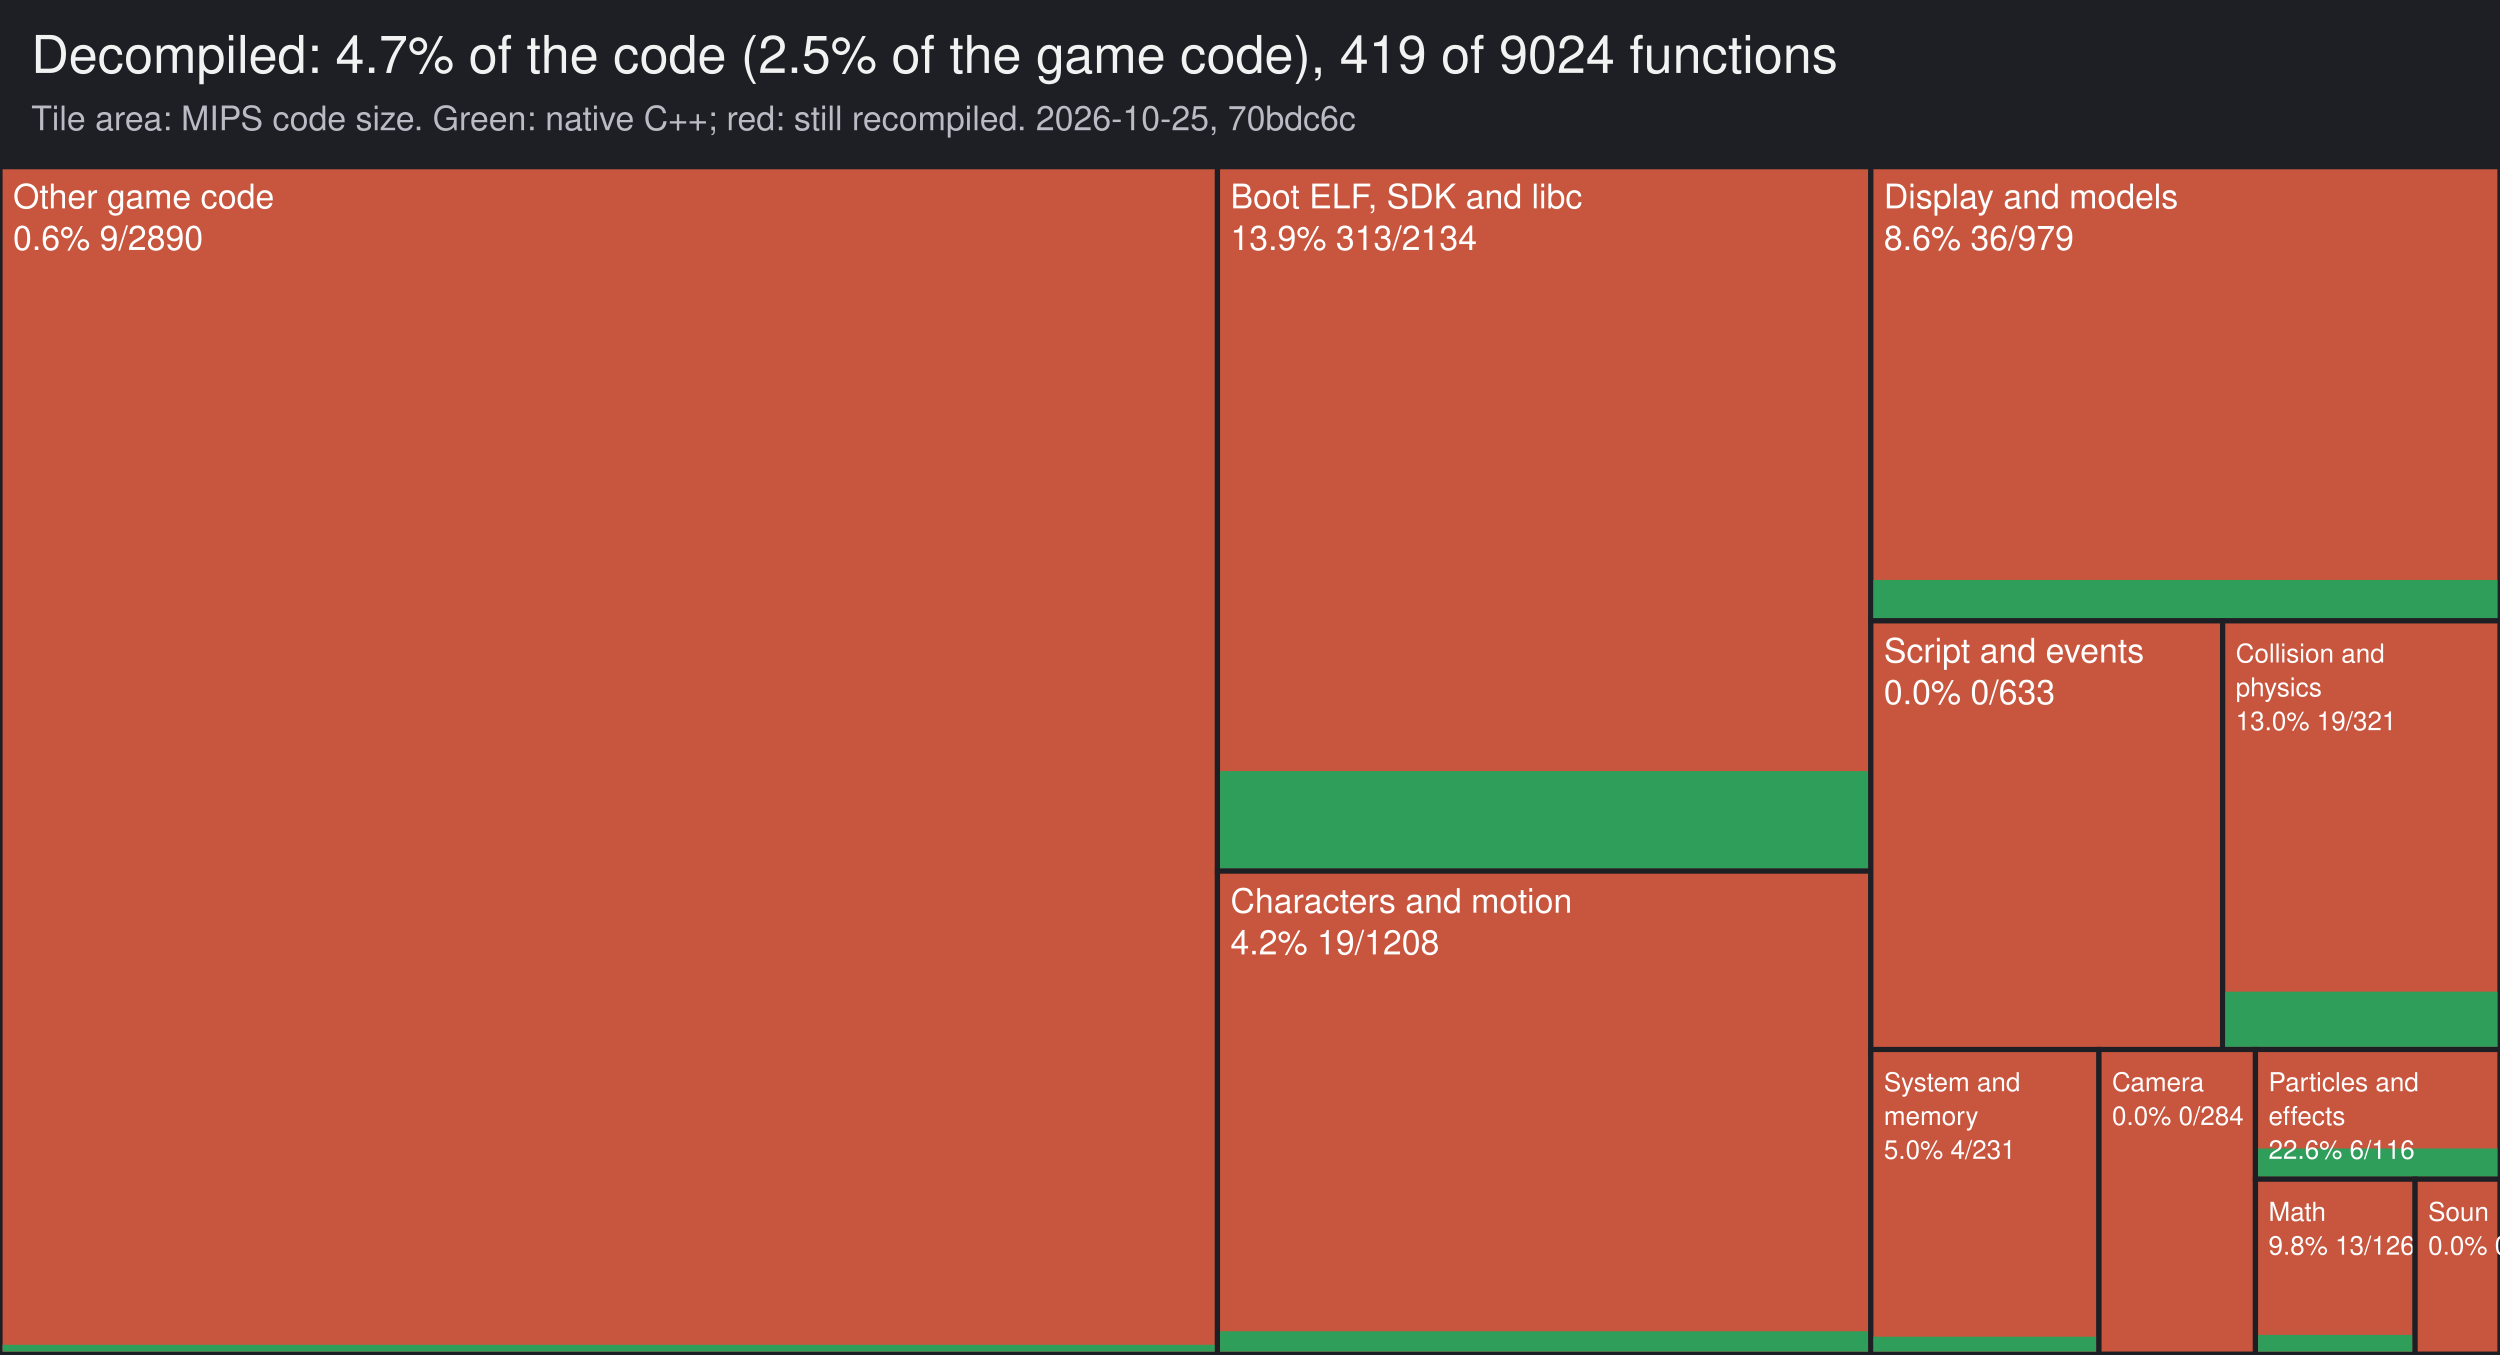
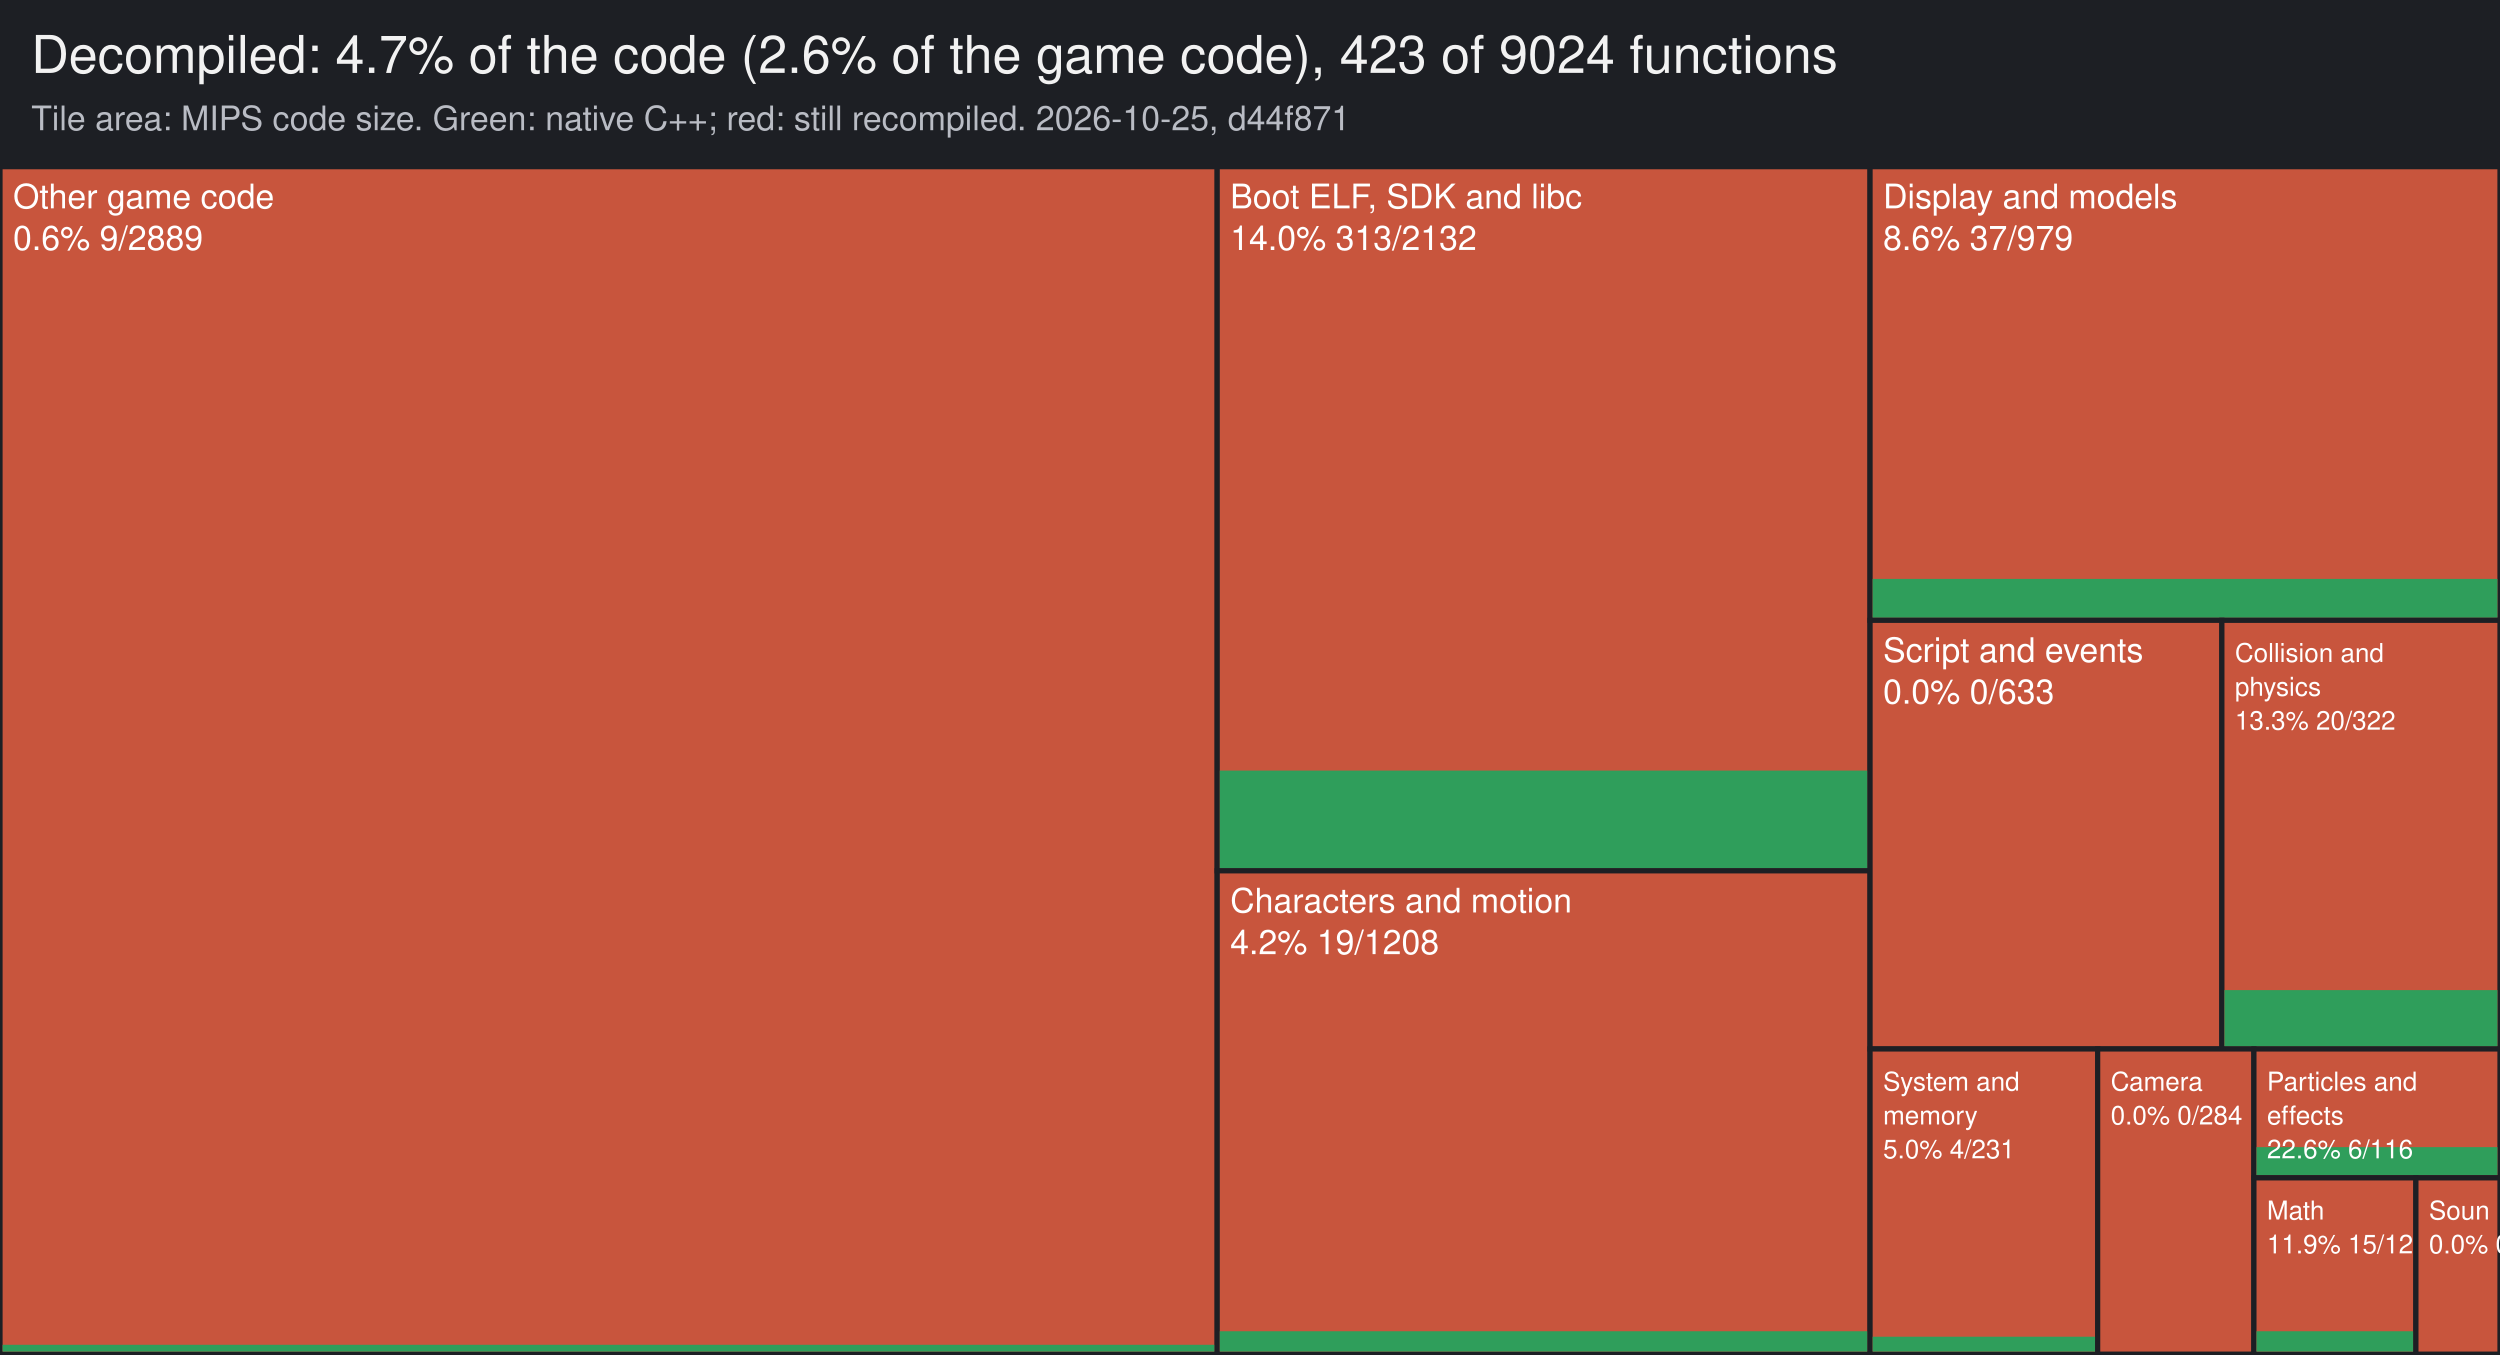
<svg xmlns="http://www.w3.org/2000/svg" width="960" height="520" font-family="Helvetica, Arial, sans-serif">
  <rect width="100%" height="100%" fill="#1d1f24" />
-   <text x="12" y="28" font-size="20" fill="#f2f2f2">Decompiled: 4.7% of the code (2.5% of the game code), 419 of 9024 functions</text>
-   <text x="12" y="50" font-size="13" fill="#b9bcc4">Tile area: MIPS code size. Green: native C++; red: still recompiled. 2026-10-25, 70bdc6c</text>
-   <rect x="0.0" y="64.0" width="467.5" height="456.0" fill="#c8553d" stroke="#1d1f24" stroke-width="2" />
-   <rect x="1.0" y="516.4" width="465.5" height="2.6" fill="#2f9e5b" />
+   <text x="12" y="28" font-size="20" fill="#f2f2f2">Decompiled: 4.7% of the code (2.6% of the game code), 423 of 9024 functions</text>
+   <text x="12" y="50" font-size="13" fill="#b9bcc4">Tile area: MIPS code size. Green: native C++; red: still recompiled. 2026-10-25, d44f871</text>
+   <rect x="0.0" y="64.0" width="467.4" height="456.0" fill="#c8553d" stroke="#1d1f24" stroke-width="2" />
+   <rect x="1.0" y="516.4" width="465.4" height="2.6" fill="#2f9e5b" />
  <text x="5.0" y="80.0" font-size="13" fill="#ffffff">Other game code</text>
-   <text x="5.0" y="96.0" font-size="13" fill="#ffffff">0.6%  9/2890</text>
-   <rect x="467.5" y="64.0" width="250.9" height="270.5" fill="#c8553d" stroke="#1d1f24" stroke-width="2" />
-   <rect x="468.5" y="296.1" width="248.9" height="37.4" fill="#2f9e5b" />
-   <text x="472.5" y="80.0" font-size="13" fill="#ffffff">Boot ELF, SDK and libc</text>
-   <text x="472.5" y="96.0" font-size="13" fill="#ffffff">13.9%  313/2134</text>
-   <rect x="467.5" y="334.5" width="250.9" height="185.5" fill="#c8553d" stroke="#1d1f24" stroke-width="2" />
-   <rect x="468.5" y="511.2" width="248.9" height="7.8" fill="#2f9e5b" />
-   <text x="472.5" y="350.5" font-size="13" fill="#ffffff">Characters and motion</text>
-   <text x="472.5" y="366.5" font-size="13" fill="#ffffff">4.2%  19/1208</text>
-   <rect x="718.4" y="64.0" width="241.6" height="174.4" fill="#c8553d" stroke="#1d1f24" stroke-width="2" />
-   <rect x="719.4" y="222.7" width="239.6" height="14.7" fill="#2f9e5b" />
-   <text x="723.4" y="80.0" font-size="13" fill="#ffffff">Display and models</text>
-   <text x="723.4" y="96.0" font-size="13" fill="#ffffff">8.6%  36/979</text>
-   <rect x="718.4" y="238.4" width="135.1" height="164.7" fill="#c8553d" stroke="#1d1f24" stroke-width="2" />
-   <rect x="719.4" y="402.0" width="133.1" height="0.0" fill="#2f9e5b" />
-   <text x="723.4" y="254.4" font-size="13" fill="#ffffff">Script and events</text>
-   <text x="723.4" y="270.4" font-size="13" fill="#ffffff">0.0%  0/633</text>
-   <rect x="853.5" y="238.4" width="106.5" height="164.7" fill="#c8553d" stroke="#1d1f24" stroke-width="2" />
-   <rect x="854.5" y="380.8" width="104.5" height="21.2" fill="#2f9e5b" />
-   <text x="858.5" y="254.4" font-size="10" fill="#ffffff">Collision and</text>
-   <text x="858.5" y="267.4" font-size="10" fill="#ffffff">physics</text>
-   <text x="858.5" y="280.4" font-size="10" fill="#ffffff">13.0%  19/321</text>
-   <rect x="718.4" y="403.0" width="87.6" height="117.0" fill="#c8553d" stroke="#1d1f24" stroke-width="2" />
-   <rect x="719.4" y="513.3" width="85.6" height="5.7" fill="#2f9e5b" />
-   <text x="723.4" y="419.0" font-size="10" fill="#ffffff">System and</text>
-   <text x="723.4" y="432.0" font-size="10" fill="#ffffff">memory</text>
-   <text x="723.4" y="445.0" font-size="10" fill="#ffffff">5.0%  4/231</text>
-   <rect x="806.0" y="403.0" width="60.1" height="117.0" fill="#c8553d" stroke="#1d1f24" stroke-width="2" />
-   <rect x="807.0" y="519.0" width="58.1" height="0.0" fill="#2f9e5b" />
-   <text x="811.0" y="419.0" font-size="10" fill="#ffffff">Camera</text>
-   <text x="811.0" y="432.0" font-size="10" fill="#ffffff">0.0%  0/284</text>
-   <rect x="866.1" y="403.0" width="93.9" height="49.8" fill="#c8553d" stroke="#1d1f24" stroke-width="2" />
-   <rect x="867.1" y="441.0" width="91.9" height="10.8" fill="#2f9e5b" />
-   <text x="871.1" y="419.0" font-size="10" fill="#ffffff">Particles and</text>
-   <text x="871.1" y="432.0" font-size="10" fill="#ffffff">effects</text>
-   <text x="871.1" y="445.0" font-size="10" fill="#ffffff">22.6%  6/116</text>
-   <rect x="866.1" y="452.8" width="61.3" height="67.2" fill="#c8553d" stroke="#1d1f24" stroke-width="2" />
-   <rect x="867.1" y="512.6" width="59.3" height="6.4" fill="#2f9e5b" />
-   <text x="871.1" y="468.8" font-size="10" fill="#ffffff">Math</text>
-   <text x="871.1" y="481.8" font-size="10" fill="#ffffff">9.8%  13/126</text>
-   <rect x="927.4" y="452.8" width="32.6" height="67.2" fill="#c8553d" stroke="#1d1f24" stroke-width="2" />
-   <rect x="928.4" y="519.0" width="30.6" height="0.0" fill="#2f9e5b" />
-   <text x="932.4" y="468.8" font-size="10" fill="#ffffff">Soun</text>
-   <text x="932.4" y="481.8" font-size="10" fill="#ffffff">0.0%  0/102</text>
+   <text x="5.0" y="96.0" font-size="13" fill="#ffffff">0.6%  9/2889</text>
+   <rect x="467.4" y="64.0" width="250.7" height="270.4" fill="#c8553d" stroke="#1d1f24" stroke-width="2" />
+   <rect x="468.4" y="295.9" width="248.7" height="37.5" fill="#2f9e5b" />
+   <text x="472.4" y="80.0" font-size="13" fill="#ffffff">Boot ELF, SDK and libc</text>
+   <text x="472.4" y="96.0" font-size="13" fill="#ffffff">14.0%  313/2132</text>
+   <rect x="467.4" y="334.4" width="250.7" height="185.6" fill="#c8553d" stroke="#1d1f24" stroke-width="2" />
+   <rect x="468.4" y="511.2" width="248.7" height="7.8" fill="#2f9e5b" />
+   <text x="472.4" y="350.4" font-size="13" fill="#ffffff">Characters and motion</text>
+   <text x="472.4" y="366.4" font-size="13" fill="#ffffff">4.2%  19/1208</text>
+   <rect x="718.1" y="64.0" width="241.9" height="174.2" fill="#c8553d" stroke="#1d1f24" stroke-width="2" />
+   <rect x="719.1" y="222.3" width="239.9" height="14.9" fill="#2f9e5b" />
+   <text x="723.1" y="80.0" font-size="13" fill="#ffffff">Display and models</text>
+   <text x="723.1" y="96.0" font-size="13" fill="#ffffff">8.6%  37/979</text>
+   <rect x="718.1" y="238.2" width="135.1" height="164.6" fill="#c8553d" stroke="#1d1f24" stroke-width="2" />
+   <rect x="719.1" y="401.8" width="133.1" height="0.0" fill="#2f9e5b" />
+   <text x="723.1" y="254.2" font-size="13" fill="#ffffff">Script and events</text>
+   <text x="723.1" y="270.2" font-size="13" fill="#ffffff">0.0%  0/633</text>
+   <rect x="853.2" y="238.2" width="106.8" height="164.6" fill="#c8553d" stroke="#1d1f24" stroke-width="2" />
+   <rect x="854.2" y="380.2" width="104.8" height="21.6" fill="#2f9e5b" />
+   <text x="858.2" y="254.2" font-size="10" fill="#ffffff">Collision and</text>
+   <text x="858.2" y="267.2" font-size="10" fill="#ffffff">physics</text>
+   <text x="858.2" y="280.2" font-size="10" fill="#ffffff">13.3%  20/322</text>
+   <rect x="718.1" y="402.8" width="87.5" height="117.2" fill="#c8553d" stroke="#1d1f24" stroke-width="2" />
+   <rect x="719.1" y="513.3" width="85.5" height="5.7" fill="#2f9e5b" />
+   <text x="723.1" y="418.8" font-size="10" fill="#ffffff">System and</text>
+   <text x="723.1" y="431.8" font-size="10" fill="#ffffff">memory</text>
+   <text x="723.1" y="444.8" font-size="10" fill="#ffffff">5.0%  4/231</text>
+   <rect x="805.5" y="402.8" width="60.0" height="117.2" fill="#c8553d" stroke="#1d1f24" stroke-width="2" />
+   <rect x="806.5" y="519.0" width="58.0" height="0.0" fill="#2f9e5b" />
+   <text x="810.5" y="418.8" font-size="10" fill="#ffffff">Camera</text>
+   <text x="810.5" y="431.8" font-size="10" fill="#ffffff">0.0%  0/284</text>
+   <rect x="865.5" y="402.8" width="94.5" height="49.5" fill="#c8553d" stroke="#1d1f24" stroke-width="2" />
+   <rect x="866.5" y="440.5" width="92.5" height="10.7" fill="#2f9e5b" />
+   <text x="870.5" y="418.8" font-size="10" fill="#ffffff">Particles and</text>
+   <text x="870.5" y="431.8" font-size="10" fill="#ffffff">effects</text>
+   <text x="870.5" y="444.8" font-size="10" fill="#ffffff">22.6%  6/116</text>
+   <rect x="865.5" y="452.3" width="62.2" height="67.7" fill="#c8553d" stroke="#1d1f24" stroke-width="2" />
+   <rect x="866.5" y="511.2" width="60.2" height="7.8" fill="#2f9e5b" />
+   <text x="870.5" y="468.3" font-size="10" fill="#ffffff">Math</text>
+   <text x="870.5" y="481.3" font-size="10" fill="#ffffff">11.9%  15/128</text>
+   <rect x="927.7" y="452.3" width="32.3" height="67.7" fill="#c8553d" stroke="#1d1f24" stroke-width="2" />
+   <rect x="928.7" y="519.0" width="30.3" height="0.0" fill="#2f9e5b" />
+   <text x="932.7" y="468.3" font-size="10" fill="#ffffff">Soun</text>
+   <text x="932.7" y="481.3" font-size="10" fill="#ffffff">0.0%  0/102</text>
</svg>
